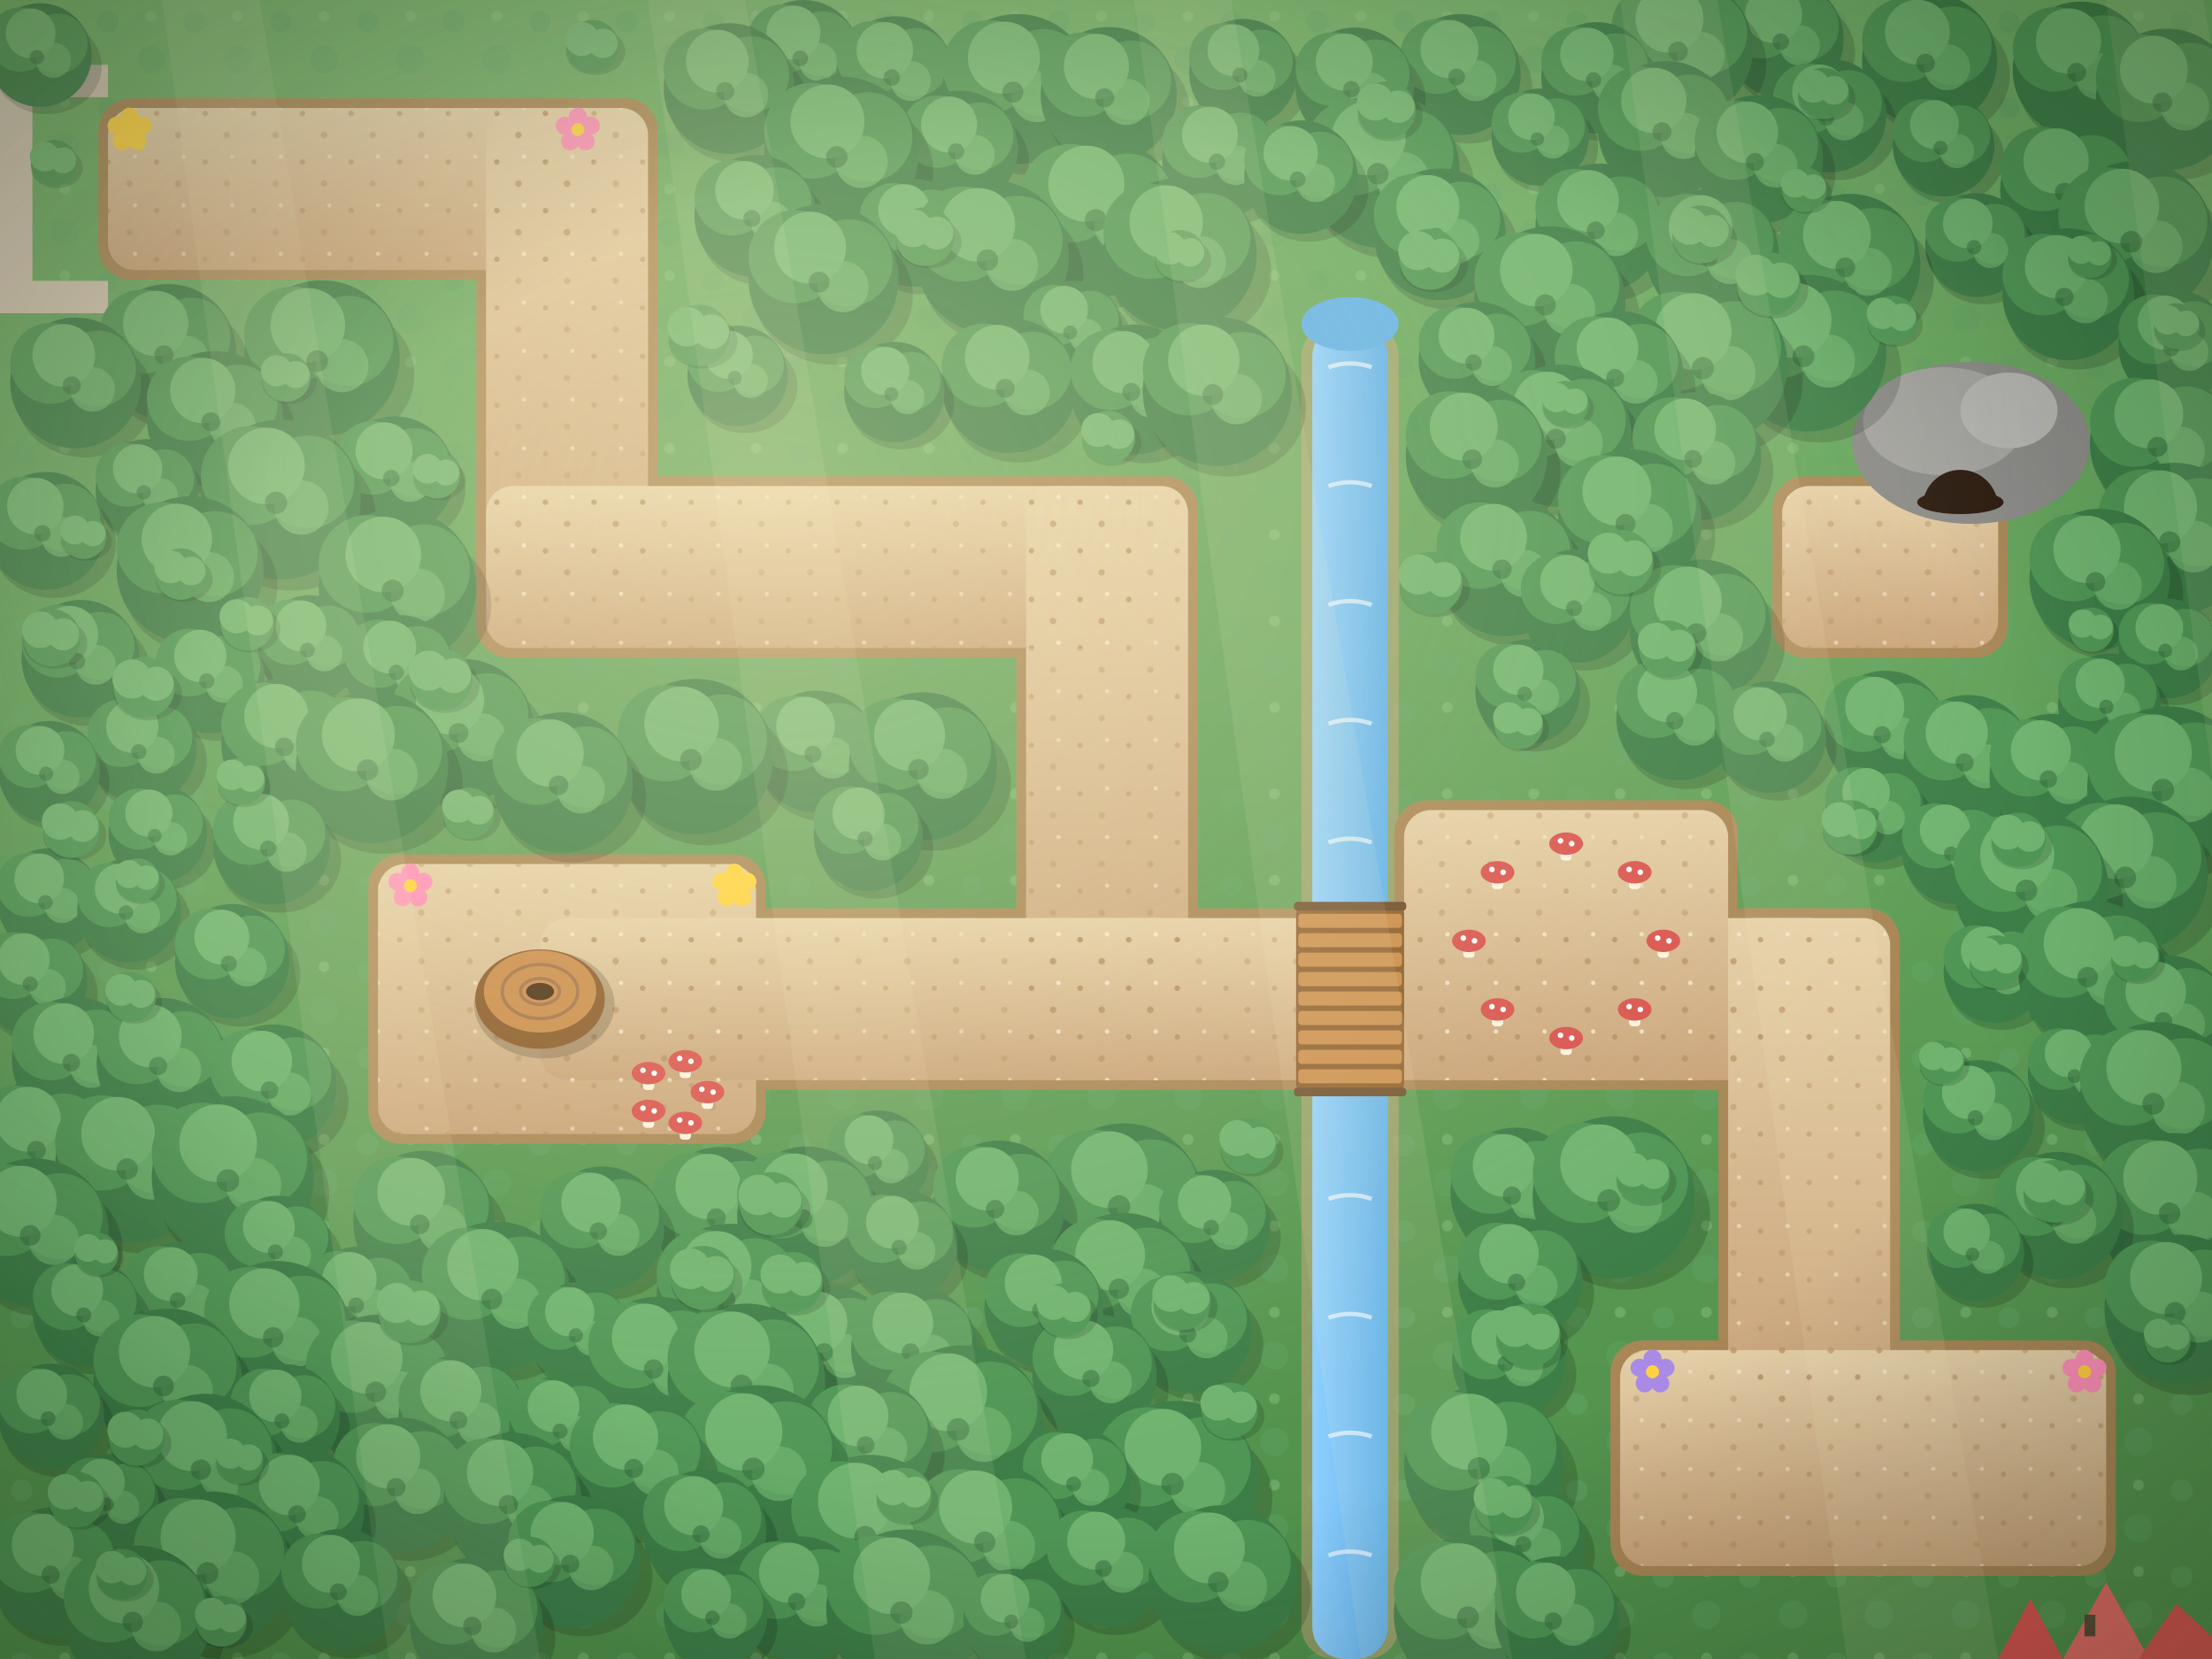
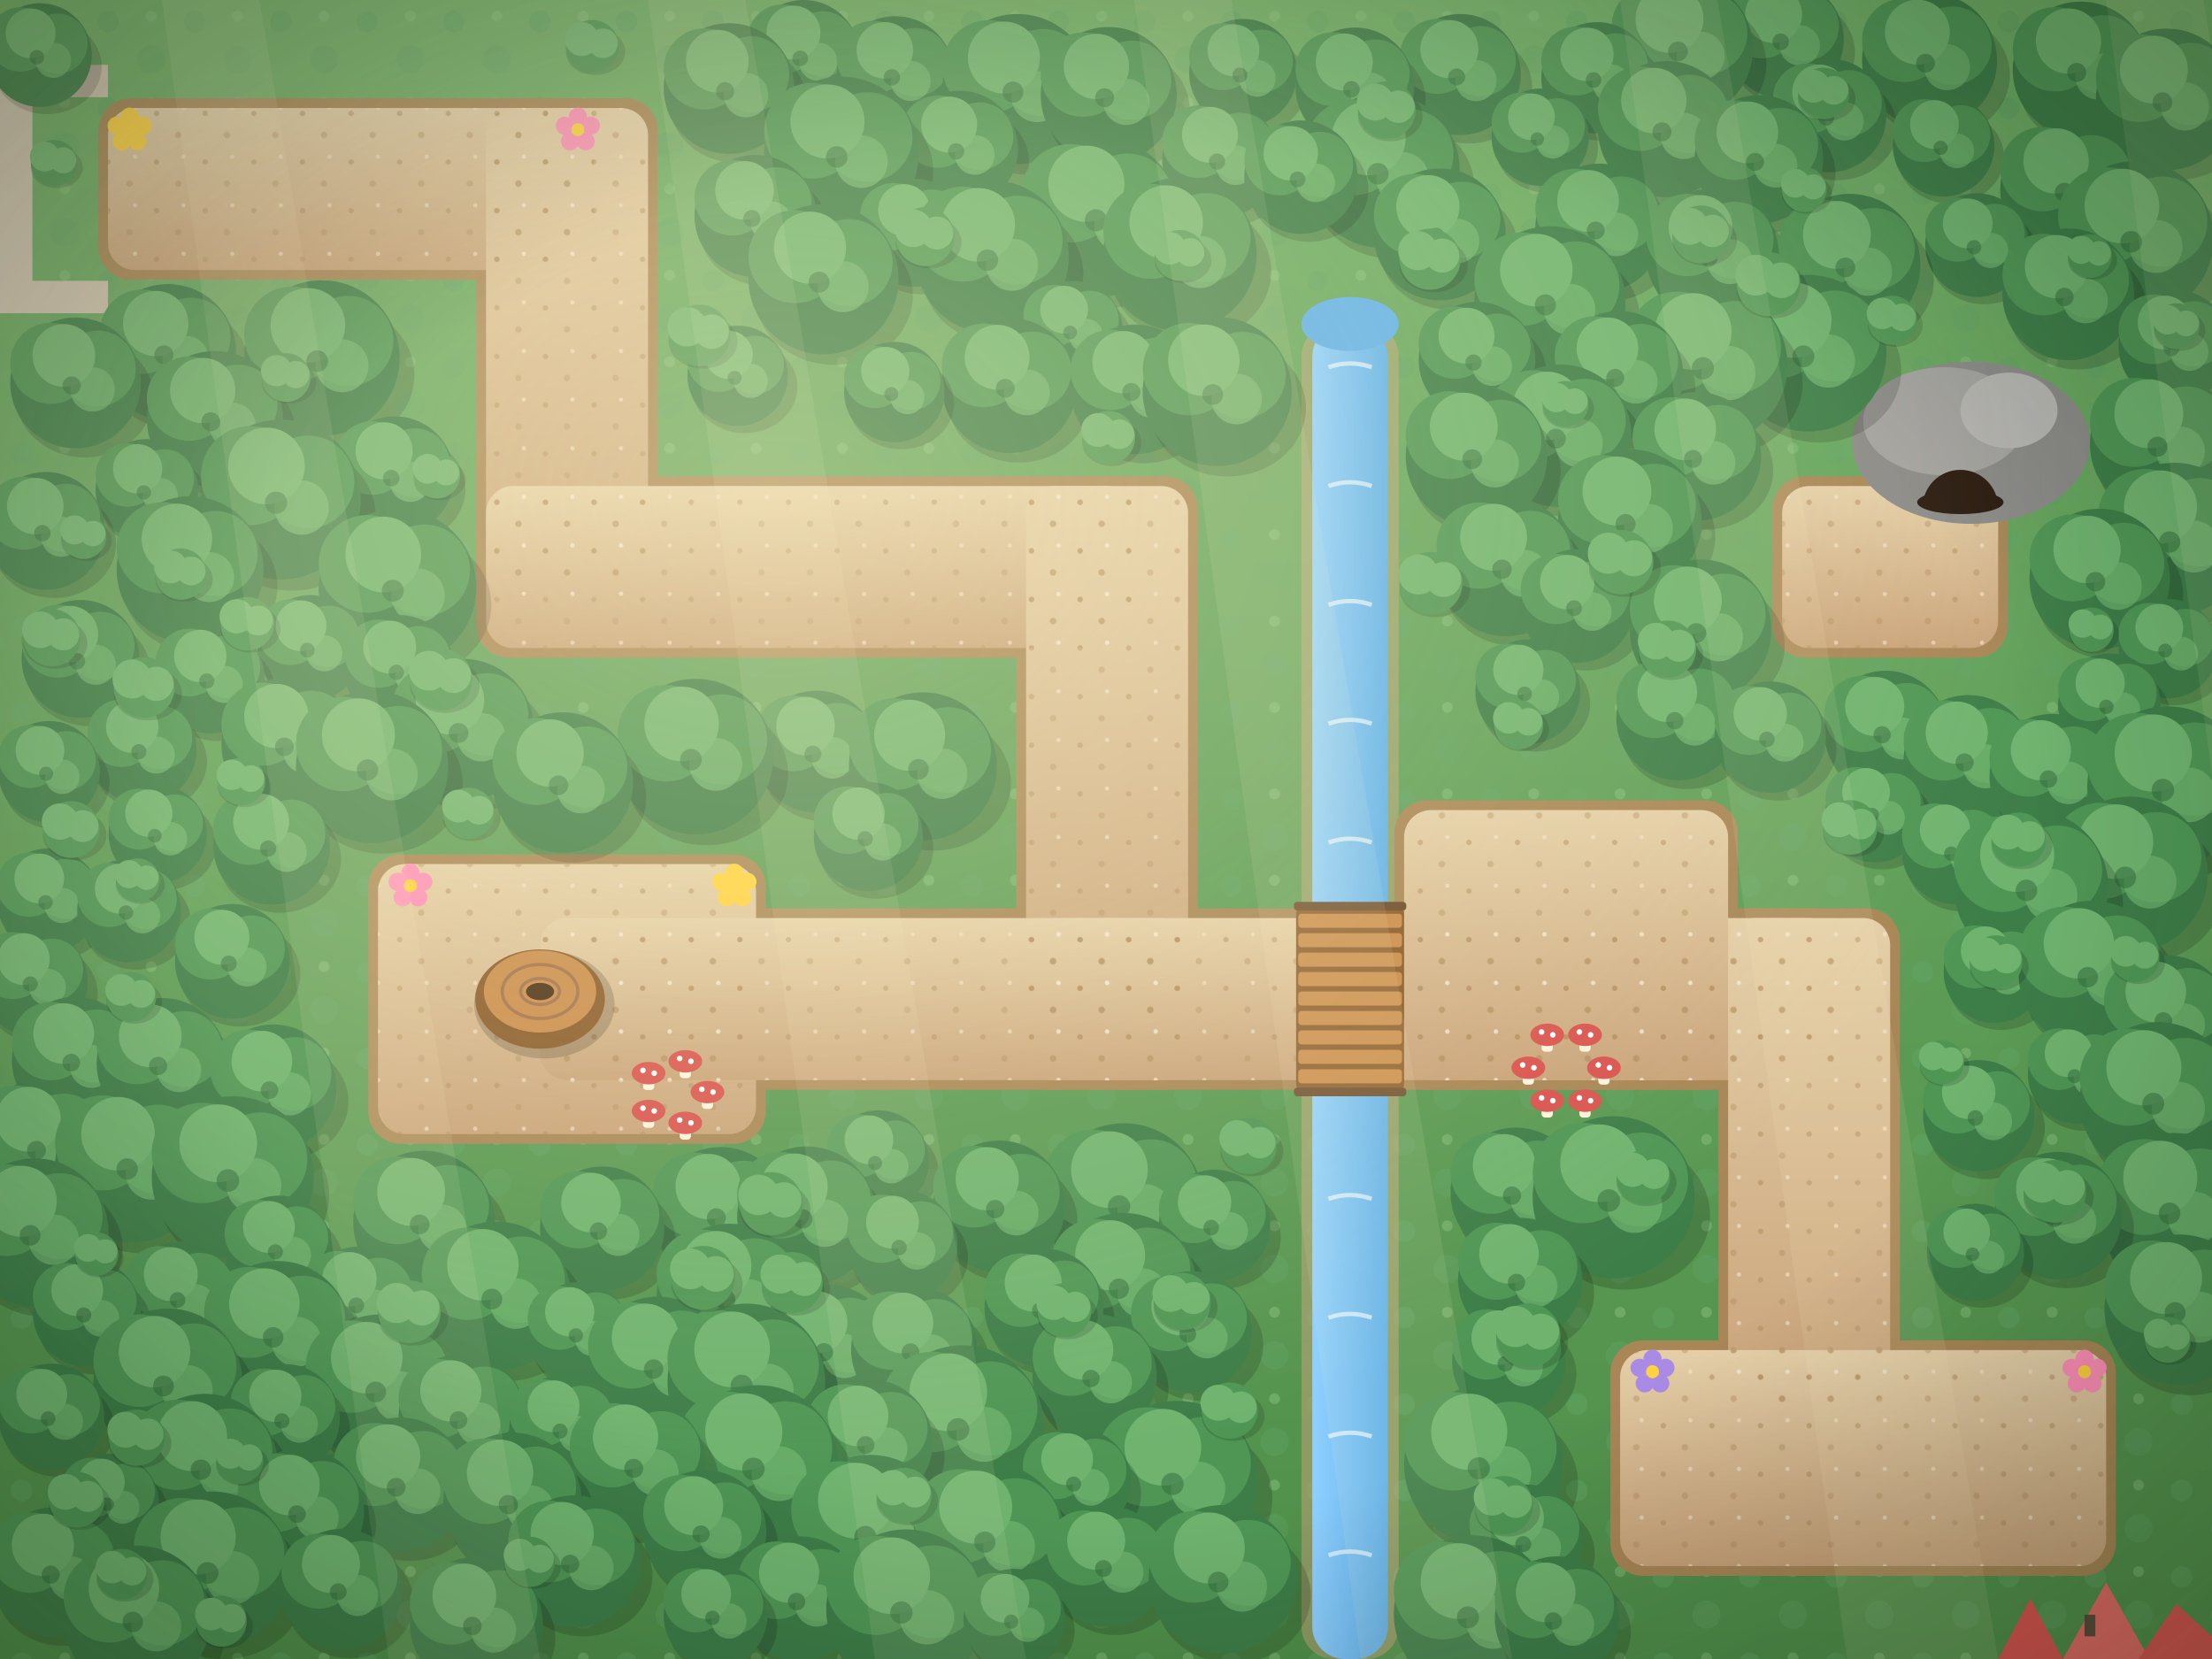
<svg xmlns="http://www.w3.org/2000/svg" viewBox="0 0 4096 3072">
  <defs>
    <linearGradient id="g" x1="0" y1="0" x2="0" y2="1">
      <stop offset="0" stop-color="#6fae66" />
      <stop offset="1" stop-color="#4f8f4a" />
    </linearGradient>
    <pattern id="gp" width="160" height="160" patternUnits="userSpaceOnUse">
      <circle cx="40" cy="40" r="20" fill="#5fa363" opacity=".5" />
      <circle cx="120" cy="110" r="26" fill="#5fa363" opacity=".4" />
      <circle cx="120" cy="30" r="10" fill="#86c07c" opacity=".5" />
    </pattern>
    <linearGradient id="gr" x1="0" y1="0" x2="0" y2="1">
      <stop offset="0" stop-color="#e4cfa8" />
      <stop offset="1" stop-color="#c9a37a" />
    </linearGradient>
    <pattern id="pb" width="90" height="90" patternUnits="userSpaceOnUse">
      <circle cx="20" cy="30" r="5" fill="#b08a5a" opacity=".5" />
      <circle cx="60" cy="70" r="6" fill="#b08a5a" opacity=".4" />
      <circle cx="70" cy="20" r="4" fill="#f3e6cf" opacity=".6" />
    </pattern>
    <linearGradient id="wt" x1="0" y1="0" x2="1" y2="0">
      <stop offset="0" stop-color="#8fd0ff" />
      <stop offset="1" stop-color="#5fb0ea" />
    </linearGradient>
    <radialGradient id="vg" cx=".5" cy=".5" r=".75">
      <stop offset=".55" stop-color="#000" stop-opacity="0" />
      <stop offset="1" stop-color="#1e2a10" stop-opacity=".35" />
    </radialGradient>
    <radialGradient id="sun" cx=".35" cy=".3" r=".6">
      <stop offset="0" stop-color="#fff6c8" stop-opacity=".35" />
      <stop offset="1" stop-color="#fff6c8" stop-opacity="0" />
    </radialGradient>
    <g id="tr">
      <ellipse cx="14" cy="22" rx="105" ry="92" fill="#000" opacity=".16" />
      <circle cx="0" cy="0" r="100" fill="#3d7d48" />
      <circle cx="-38" cy="-30" r="62" fill="#4f9655" />
      <circle cx="34" cy="-22" r="58" fill="#4f9655" />
      <circle cx="-18" cy="-42" r="48" fill="#6fb36f" />
      <circle cx="26" cy="10" r="34" fill="#6fb36f" opacity=".7" />
      <circle cx="-6" cy="4" r="14" fill="#2f6a3a" opacity=".5" />
    </g>
    <g id="ap">
      <ellipse cx="12" cy="20" rx="92" ry="80" fill="#000" opacity=".15" />
      <circle cx="0" cy="0" r="88" fill="#5f9f5a" />
      <circle cx="-30" cy="-26" r="54" fill="#7cbd72" />
      <circle cx="30" cy="-14" r="50" fill="#7cbd72" />
      <circle cx="-40" cy="10" r="12" fill="#d9534f" />
      <circle cx="24" cy="-40" r="12" fill="#d9534f" />
      <circle cx="40" cy="30" r="12" fill="#d9534f" />
      <circle cx="-10" cy="44" r="12" fill="#d9534f" />
    </g>
    <g id="bu">
      <ellipse cx="6" cy="10" rx="56" ry="44" fill="#000" opacity=".14" />
      <circle cx="0" cy="0" r="50" fill="#4f9655" />
      <circle cx="-20" cy="-14" r="32" fill="#6fb36f" />
      <circle cx="20" cy="-6" r="28" fill="#6fb36f" />
    </g>
    <g id="fl">
      <circle cx="0" cy="-10" r="7" />
      <circle cx="10" cy="-3" r="7" />
      <circle cx="6" cy="9" r="7" />
      <circle cx="-6" cy="9" r="7" />
      <circle cx="-10" cy="-3" r="7" />
      <circle cx="0" cy="0" r="5" fill="#ffd23f" />
    </g>
    <g id="la">
      <rect x="-5" y="-40" width="10" height="48" fill="#6b4a2b" />
      <rect x="-14" y="-70" width="28" height="34" rx="6" fill="#ffd23f" stroke="#6b4a2b" stroke-width="4" />
      <circle cx="0" cy="-53" r="8" fill="#fff6a8" />
    </g>
    <g id="ms">
      <rect x="-8" y="-4" width="16" height="22" rx="5" fill="#fff4dd" />
      <ellipse cx="0" cy="-6" rx="24" ry="16" fill="#d9534f" />
      <circle cx="-8" cy="-10" r="4" fill="#fff" />
      <circle cx="8" cy="-6" r="4" fill="#fff" />
    </g>
  </defs>
  <rect width="4096" height="3072" fill="url(#g)" />
  <rect width="4096" height="3072" fill="url(#gp)" />
  <rect x="0" y="120" width="200" height="60" fill="#cfc3b0" />
  <rect x="0" y="520" width="200" height="60" fill="#cfc3b0" />
  <rect x="0" y="120" width="60" height="460" fill="#cfc3b0" />
  <rect x="2410" y="600" width="180" height="2472" rx="60" fill="#c9a37a" opacity=".5" />
  <rect x="2430" y="600" width="140" height="2472" rx="60" fill="url(#wt)" />
  <path d="M2460 680 q40 -14 80 0" stroke="#fff" stroke-width="8" fill="none" opacity=".6" />
  <path d="M2460 900 q40 -14 80 0" stroke="#fff" stroke-width="8" fill="none" opacity=".6" />
  <path d="M2460 1120 q40 -14 80 0" stroke="#fff" stroke-width="8" fill="none" opacity=".6" />
  <path d="M2460 1340 q40 -14 80 0" stroke="#fff" stroke-width="8" fill="none" opacity=".6" />
  <path d="M2460 1560 q40 -14 80 0" stroke="#fff" stroke-width="8" fill="none" opacity=".6" />
  <path d="M2460 1780 q40 -14 80 0" stroke="#fff" stroke-width="8" fill="none" opacity=".6" />
  <path d="M2460 2000 q40 -14 80 0" stroke="#fff" stroke-width="8" fill="none" opacity=".6" />
  <path d="M2460 2220 q40 -14 80 0" stroke="#fff" stroke-width="8" fill="none" opacity=".6" />
  <path d="M2460 2440 q40 -14 80 0" stroke="#fff" stroke-width="8" fill="none" opacity=".6" />
  <path d="M2460 2660 q40 -14 80 0" stroke="#fff" stroke-width="8" fill="none" opacity=".6" />
  <path d="M2460 2880 q40 -14 80 0" stroke="#fff" stroke-width="8" fill="none" opacity=".6" />
  <ellipse cx="2500" cy="600" rx="90" ry="50" fill="#5fb0ea" />
  <rect x="182" y="182" width="936" height="336" rx="60" fill="#a88656" />
  <rect x="882" y="182" width="336" height="936" rx="60" fill="#a88656" />
  <rect x="882" y="882" width="1236" height="336" rx="60" fill="#a88656" />
  <rect x="1882" y="882" width="336" height="1036" rx="60" fill="#a88656" />
  <rect x="682" y="1582" width="736" height="536" rx="60" fill="#a88656" />
  <rect x="982" y="1682" width="1236" height="336" rx="60" fill="#a88656" />
  <rect x="1882" y="1682" width="1536" height="336" rx="60" fill="#a88656" />
  <rect x="2582" y="1482" width="636" height="536" rx="60" fill="#a88656" />
  <rect x="3182" y="1682" width="336" height="936" rx="60" fill="#a88656" />
  <rect x="2982" y="2482" width="936" height="436" rx="60" fill="#a88656" />
  <rect x="3282" y="882" width="436" height="336" rx="60" fill="#a88656" />
  <rect x="200" y="200" width="900" height="300" rx="50" fill="url(#gr)" />
  <rect x="900" y="200" width="300" height="900" rx="50" fill="url(#gr)" />
  <rect x="900" y="900" width="1200" height="300" rx="50" fill="url(#gr)" />
  <rect x="1900" y="900" width="300" height="1000" rx="50" fill="url(#gr)" />
  <rect x="700" y="1600" width="700" height="500" rx="50" fill="url(#gr)" />
  <rect x="1000" y="1700" width="1200" height="300" rx="50" fill="url(#gr)" />
  <rect x="1900" y="1700" width="1500" height="300" rx="50" fill="url(#gr)" />
  <rect x="2600" y="1500" width="600" height="500" rx="50" fill="url(#gr)" />
  <rect x="3200" y="1700" width="300" height="900" rx="50" fill="url(#gr)" />
  <rect x="3000" y="2500" width="900" height="400" rx="50" fill="url(#gr)" />
  <rect x="3300" y="900" width="400" height="300" rx="50" fill="url(#gr)" />
  <rect x="200" y="200" width="900" height="300" rx="50" fill="url(#pb)" />
  <rect x="900" y="200" width="300" height="900" rx="50" fill="url(#pb)" />
  <rect x="900" y="900" width="1200" height="300" rx="50" fill="url(#pb)" />
  <rect x="1900" y="900" width="300" height="1000" rx="50" fill="url(#pb)" />
  <rect x="700" y="1600" width="700" height="500" rx="50" fill="url(#pb)" />
  <rect x="1000" y="1700" width="1200" height="300" rx="50" fill="url(#pb)" />
  <rect x="1900" y="1700" width="1500" height="300" rx="50" fill="url(#pb)" />
  <rect x="2600" y="1500" width="600" height="500" rx="50" fill="url(#pb)" />
  <rect x="3200" y="1700" width="300" height="900" rx="50" fill="url(#pb)" />
  <rect x="3000" y="2500" width="900" height="400" rx="50" fill="url(#pb)" />
  <rect x="3300" y="900" width="400" height="300" rx="50" fill="url(#pb)" />
  <rect x="2400" y="1680" width="200" height="340" rx="12" fill="#8a5a2a" />
  <rect x="2404" y="1692" width="192" height="26" rx="6" fill="#c98b4a" />
  <rect x="2404" y="1728" width="192" height="26" rx="6" fill="#c98b4a" />
  <rect x="2404" y="1764" width="192" height="26" rx="6" fill="#c98b4a" />
  <rect x="2404" y="1800" width="192" height="26" rx="6" fill="#c98b4a" />
  <rect x="2404" y="1836" width="192" height="26" rx="6" fill="#c98b4a" />
  <rect x="2404" y="1872" width="192" height="26" rx="6" fill="#c98b4a" />
  <rect x="2404" y="1908" width="192" height="26" rx="6" fill="#c98b4a" />
  <rect x="2404" y="1944" width="192" height="26" rx="6" fill="#c98b4a" />
  <rect x="2404" y="1980" width="192" height="26" rx="6" fill="#c98b4a" />
  <rect x="2396" y="1670" width="208" height="16" rx="6" fill="#6b4a2b" />
  <rect x="2396" y="2014" width="208" height="16" rx="6" fill="#6b4a2b" />
  <ellipse cx="1008" cy="1860" rx="130" ry="100" fill="#000" opacity=".18" />
  <ellipse cx="1000" cy="1850" rx="120" ry="92" fill="#8a5a2a" />
  <ellipse cx="1000" cy="1836" rx="104" ry="76" fill="#c98b4a" />
  <ellipse cx="1000" cy="1836" rx="70" ry="50" fill="none" stroke="#a2704a" stroke-width="6" />
  <ellipse cx="1000" cy="1836" rx="36" ry="24" fill="none" stroke="#a2704a" stroke-width="6" />
  <ellipse cx="1000" cy="1836" rx="26" ry="16" fill="#4a2f16" />
  <ellipse cx="3650" cy="820" rx="220" ry="150" fill="#8a8a88" />
  <ellipse cx="3600" cy="780" rx="150" ry="100" fill="#a3a3a0" />
  <ellipse cx="3720" cy="760" rx="90" ry="70" fill="#b5b5b2" />
  <path d="M3560 940 a70 70 0 0 1 140 0 Z" fill="#2a1a10" />
  <ellipse cx="3630" cy="930" rx="80" ry="22" fill="#2a1a10" />
  <path d="M3700 3072 L3760 2960 L3820 3072Z" fill="#d9534f" />
  <path d="M3820 3072 L3900 2930 L3980 3072Z" fill="#e46a66" />
  <path d="M3960 3072 L4030 2970 L4096 3030 V3072Z" fill="#d9534f" />
  <rect x="3860" y="2990" width="20" height="40" fill="#5a4a3a" />
  <use href="#tr" transform="translate(3304 73) scale(1.10)" />
  <use href="#tr" transform="translate(3115 90) scale(1.31)" />
  <use href="#tr" transform="translate(74 102) scale(0.96)" />
  <use href="#tr" transform="translate(1488 104) scale(1.04)" />
  <use href="#tr" transform="translate(3573 112) scale(1.25)" />
  <use href="#tr" transform="translate(3853 129) scale(1.26)" />
  <use href="#tr" transform="translate(2302 135) scale(1.00)" />
  <use href="#tr" transform="translate(2704 138) scale(1.12)" />
  <use href="#tr" transform="translate(1658 139) scale(1.09)" />
  <use href="#tr" transform="translate(2957 144) scale(1.03)" />
  <use href="#tr" transform="translate(2509 161) scale(1.10)" />
  <use href="#tr" transform="translate(1350 164) scale(1.21)" />
  <use href="#tr" transform="translate(1884 165) scale(1.39)" />
  <use href="#tr" transform="translate(2053 176) scale(1.26)" />
  <use href="#tr" transform="translate(4012 184) scale(1.31)" />
  <use href="#tr" transform="translate(3388 214) scale(1.05)" />
  <use href="#tr" transform="translate(3085 239) scale(1.26)" />
  <use href="#tr" transform="translate(2852 254) scale(0.90)" />
  <use href="#tr" transform="translate(3599 270) scale(0.94)" />
  <use href="#tr" transform="translate(1777 276) scale(1.08)" />
  <use href="#tr" transform="translate(1558 285) scale(1.43)" />
  <use href="#tr" transform="translate(2260 295) scale(1.08)" />
  <use href="#tr" transform="translate(3257 295) scale(1.19)" />
  <use href="#tr" transform="translate(2560 316) scale(1.43)" />
  <use href="#tr" transform="translate(2409 328) scale(1.05)" />
  <use href="#tr" transform="translate(3830 351) scale(1.26)" />
  <use href="#tr" transform="translate(1399 400) scale(1.13)" />
  <use href="#tr" transform="translate(2038 402) scale(1.47)" />
  <use href="#tr" transform="translate(2962 422) scale(1.19)" />
  <use href="#tr" transform="translate(1692 431) scale(1.00)" />
  <use href="#tr" transform="translate(2666 434) scale(1.22)" />
  <use href="#tr" transform="translate(3955 442) scale(1.44)" />
  <use href="#tr" transform="translate(3661 454) scale(0.96)" />
  <use href="#tr" transform="translate(2185 471) scale(1.42)" />
  <use href="#tr" transform="translate(3171 472) scale(1.23)" />
  <use href="#tr" transform="translate(1837 476) scale(1.42)" />
  <use href="#tr" transform="translate(3425 490) scale(1.31)" />
  <use href="#tr" transform="translate(1525 517) scale(1.39)" />
  <use href="#tr" transform="translate(3830 545) scale(1.22)" />
  <use href="#tr" transform="translate(2870 559) scale(1.40)" />
  <use href="#tr" transform="translate(1987 612) scale(0.92)" />
  <use href="#tr" transform="translate(4027 641) scale(1.04)" />
  <use href="#tr" transform="translate(311 652) scale(1.26)" />
  <use href="#tr" transform="translate(3348 654) scale(1.45)" />
  <use href="#tr" transform="translate(596 663) scale(1.44)" />
  <use href="#tr" transform="translate(2735 667) scale(1.08)" />
  <use href="#tr" transform="translate(3162 676) scale(1.48)" />
  <use href="#tr" transform="translate(2998 695) scale(1.19)" />
  <use href="#tr" transform="translate(1366 696) scale(0.93)" />
  <use href="#tr" transform="translate(140 709) scale(1.21)" />
  <use href="#tr" transform="translate(1869 714) scale(1.25)" />
  <use href="#tr" transform="translate(2102 721) scale(1.20)" />
  <use href="#tr" transform="translate(2254 725) scale(1.38)" />
  <use href="#tr" transform="translate(1656 726) scale(0.93)" />
  <use href="#tr" transform="translate(398 776) scale(1.26)" />
  <use href="#tr" transform="translate(2889 807) scale(1.32)" />
  <use href="#tr" transform="translate(4003 822) scale(1.33)" />
  <use href="#tr" transform="translate(3142 845) scale(1.19)" />
  <use href="#tr" transform="translate(2734 845) scale(1.31)" />
  <use href="#tr" transform="translate(731 881) scale(1.10)" />
  <use href="#tr" transform="translate(272 908) scale(0.95)" />
  <use href="#tr" transform="translate(520 925) scale(1.48)" />
  <use href="#tr" transform="translate(3018 965) scale(1.33)" />
  <use href="#tr" transform="translate(85 983) scale(1.09)" />
  <use href="#tr" transform="translate(4026 998) scale(1.41)" />
  <use href="#tr" transform="translate(2789 1049) scale(1.29)" />
  <use href="#tr" transform="translate(352 1055) scale(1.36)" />
  <use href="#tr" transform="translate(3888 1072) scale(1.30)" />
  <use href="#tr" transform="translate(736 1088) scale(1.46)" />
  <use href="#tr" transform="translate(2921 1122) scale(1.05)" />
  <use href="#tr" transform="translate(3149 1167) scale(1.31)" />
  <use href="#tr" transform="translate(575 1200) scale(0.98)" />
  <use href="#tr" transform="translate(4015 1201) scale(0.92)" />
  <use href="#tr" transform="translate(149 1220) scale(1.09)" />
  <use href="#tr" transform="translate(740 1241) scale(1.02)" />
  <use href="#tr" transform="translate(389 1257) scale(1.01)" />
  <use href="#tr" transform="translate(2829 1281) scale(0.97)" />
  <use href="#tr" transform="translate(3906 1305) scale(0.95)" />
  <use href="#tr" transform="translate(3108 1330) scale(1.15)" />
  <use href="#tr" transform="translate(857 1352) scale(1.32)" />
  <use href="#tr" transform="translate(3492 1356) scale(1.14)" />
  <use href="#tr" transform="translate(3278 1365) scale(1.03)" />
  <use href="#tr" transform="translate(534 1378) scale(1.24)" />
  <use href="#tr" transform="translate(263 1388) scale(1.01)" />
  <use href="#tr" transform="translate(1512 1392) scale(1.13)" />
  <use href="#tr" transform="translate(1288 1401) scale(1.44)" />
  <use href="#tr" transform="translate(3645 1407) scale(1.20)" />
  <use href="#tr" transform="translate(1709 1419) scale(1.37)" />
  <use href="#tr" transform="translate(689 1420) scale(1.41)" />
  <use href="#tr" transform="translate(91 1429) scale(0.94)" />
  <use href="#tr" transform="translate(3800 1438) scale(1.16)" />
  <use href="#tr" transform="translate(1042 1449) scale(1.30)" />
  <use href="#tr" transform="translate(4014 1457) scale(1.49)" />
  <use href="#tr" transform="translate(3472 1505) scale(0.92)" />
  <use href="#tr" transform="translate(292 1544) scale(0.91)" />
  <use href="#tr" transform="translate(1608 1549) scale(1.01)" />
  <use href="#tr" transform="translate(503 1567) scale(1.08)" />
  <use href="#tr" transform="translate(3619 1577) scale(0.97)" />
  <use href="#tr" transform="translate(3944 1619) scale(1.44)" />
  <use href="#tr" transform="translate(3761 1643) scale(1.43)" />
  <use href="#tr" transform="translate(90 1667) scale(0.96)" />
  <use href="#tr" transform="translate(239 1686) scale(0.96)" />
  <use href="#tr" transform="translate(430 1780) scale(1.06)" />
  <use href="#tr" transform="translate(3693 1800) scale(0.94)" />
  <use href="#tr" transform="translate(3874 1804) scale(1.36)" />
  <use href="#tr" transform="translate(62 1818) scale(1.00)" />
  <use href="#tr" transform="translate(4013 1886) scale(1.17)" />
  <use href="#tr" transform="translate(139 1963) scale(1.17)" />
  <use href="#tr" transform="translate(300 1969) scale(1.21)" />
  <use href="#tr" transform="translate(3847 1989) scale(0.92)" />
  <use href="#tr" transform="translate(506 2014) scale(1.17)" />
  <use href="#tr" transform="translate(3996 2038) scale(1.45)" />
  <use href="#tr" transform="translate(3664 2066) scale(1.03)" />
  <use href="#tr" transform="translate(75 2125) scale(1.25)" />
  <use href="#tr" transform="translate(1626 2150) scale(0.94)" />
  <use href="#tr" transform="translate(244 2159) scale(1.42)" />
  <use href="#tr" transform="translate(431 2180) scale(1.50)" />
  <use href="#tr" transform="translate(2807 2209) scale(1.21)" />
  <use href="#tr" transform="translate(2988 2217) scale(1.50)" />
  <use href="#tr" transform="translate(2081 2228) scale(1.48)" />
  <use href="#tr" transform="translate(1850 2234) scale(1.22)" />
  <use href="#tr" transform="translate(4026 2241) scale(1.43)" />
  <use href="#tr" transform="translate(1334 2250) scale(1.26)" />
  <use href="#tr" transform="translate(3811 2251) scale(1.18)" />
  <use href="#tr" transform="translate(1494 2252) scale(1.29)" />
  <use href="#tr" transform="translate(785 2262) scale(1.31)" />
  <use href="#tr" transform="translate(2249 2269) scale(1.03)" />
  <use href="#tr" transform="translate(1115 2275) scale(1.15)" />
  <use href="#tr" transform="translate(64 2282) scale(1.37)" />
  <use href="#tr" transform="translate(1671 2306) scale(1.02)" />
  <use href="#tr" transform="translate(516 2314) scale(1.00)" />
  <use href="#tr" transform="translate(3658 2319) scale(0.90)" />
  <use href="#tr" transform="translate(2815 2370) scale(1.15)" />
  <use href="#tr" transform="translate(2080 2381) scale(1.35)" />
  <use href="#tr" transform="translate(919 2400) scale(1.38)" />
  <use href="#tr" transform="translate(1351 2401) scale(1.35)" />
  <use href="#tr" transform="translate(335 2403) scale(1.04)" />
  <use href="#tr" transform="translate(666 2413) scale(1.05)" />
  <use href="#tr" transform="translate(1933 2422) scale(1.10)" />
  <use href="#tr" transform="translate(4036 2425) scale(1.39)" />
  <use href="#tr" transform="translate(161 2431) scale(1.00)" />
  <use href="#tr" transform="translate(2206 2466) scale(1.12)" />
  <use href="#tr" transform="translate(1072 2469) scale(0.95)" />
  <use href="#tr" transform="translate(514 2471) scale(1.36)" />
  <use href="#tr" transform="translate(1533 2499) scale(1.20)" />
  <use href="#tr" transform="translate(1693 2499) scale(1.17)" />
  <use href="#tr" transform="translate(2794 2521) scale(1.05)" />
  <use href="#tr" transform="translate(1218 2530) scale(1.29)" />
  <use href="#tr" transform="translate(2027 2548) scale(1.15)" />
  <use href="#tr" transform="translate(1382 2560) scale(1.46)" />
  <use href="#tr" transform="translate(311 2561) scale(1.38)" />
  <use href="#tr" transform="translate(704 2572) scale(1.38)" />
  <use href="#tr" transform="translate(95 2623) scale(0.98)" />
  <use href="#tr" transform="translate(856 2625) scale(1.18)" />
  <use href="#tr" transform="translate(528 2627) scale(1.01)" />
  <use href="#tr" transform="translate(1783 2641) scale(1.50)" />
  <use href="#tr" transform="translate(1043 2646) scale(1.00)" />
  <use href="#tr" transform="translate(1610 2671) scale(1.17)" />
  <use href="#tr" transform="translate(2747 2713) scale(1.47)" />
  <use href="#tr" transform="translate(1404 2714) scale(1.49)" />
  <use href="#tr" transform="translate(1181 2714) scale(1.26)" />
  <use href="#tr" transform="translate(380 2716) scale(1.35)" />
  <use href="#tr" transform="translate(2180 2742) scale(1.48)" />
  <use href="#tr" transform="translate(1994 2744) scale(1.00)" />
  <use href="#tr" transform="translate(741 2749) scale(1.24)" />
  <use href="#tr" transform="translate(949 2781) scale(1.28)" />
  <use href="#tr" transform="translate(204 2782) scale(0.90)" />
  <use href="#tr" transform="translate(557 2799) scale(1.17)" />
  <use href="#tr" transform="translate(1305 2836) scale(1.14)" />
  <use href="#tr" transform="translate(1611 2840) scale(1.46)" />
  <use href="#tr" transform="translate(1832 2850) scale(1.41)" />
  <use href="#tr" transform="translate(2827 2855) scale(1.06)" />
  <use href="#tr" transform="translate(1063 2891) scale(1.22)" />
  <use href="#tr" transform="translate(2050 2900) scale(1.12)" />
  <use href="#tr" transform="translate(393 2907) scale(1.45)" />
  <use href="#tr" transform="translate(101 2911) scale(1.20)" />
  <use href="#tr" transform="translate(2264 2924) scale(1.37)" />
  <use href="#tr" transform="translate(633 2943) scale(1.12)" />
  <use href="#tr" transform="translate(1482 2961) scale(1.16)" />
  <use href="#tr" transform="translate(1678 2980) scale(1.48)" />
  <use href="#tr" transform="translate(2727 2989) scale(1.46)" />
  <use href="#tr" transform="translate(1325 2992) scale(0.96)" />
  <use href="#tr" transform="translate(2883 2997) scale(1.15)" />
  <use href="#tr" transform="translate(254 2998) scale(1.36)" />
  <use href="#tr" transform="translate(1878 2999) scale(0.94)" />
  <use href="#tr" transform="translate(882 3006) scale(1.23)" />
  <use href="#bu" transform="translate(1097 86) scale(0.98)" />
  <use href="#bu" transform="translate(3377 173) scale(0.95)" />
  <use href="#bu" transform="translate(2568 204) scale(1.07)" />
  <use href="#bu" transform="translate(100 302) scale(0.86)" />
  <use href="#bu" transform="translate(3341 351) scale(0.83)" />
  <use href="#bu" transform="translate(3150 434) scale(1.07)" />
  <use href="#bu" transform="translate(1713 438) scale(1.09)" />
  <use href="#bu" transform="translate(2185 473) scale(0.94)" />
  <use href="#bu" transform="translate(3870 474) scale(0.81)" />
  <use href="#bu" transform="translate(2648 480) scale(1.13)" />
  <use href="#bu" transform="translate(3275 526) scale(1.18)" />
  <use href="#bu" transform="translate(3504 593) scale(0.91)" />
  <use href="#bu" transform="translate(4031 604) scale(0.85)" />
  <use href="#bu" transform="translate(1295 621) scale(1.14)" />
  <use href="#bu" transform="translate(530 699) scale(0.90)" />
  <use href="#bu" transform="translate(2899 748) scale(0.85)" />
  <use href="#bu" transform="translate(2053 810) scale(0.98)" />
  <use href="#bu" transform="translate(809 880) scale(0.86)" />
  <use href="#bu" transform="translate(155 993) scale(0.84)" />
  <use href="#bu" transform="translate(3002 1041) scale(1.19)" />
  <use href="#bu" transform="translate(335 1063) scale(0.95)" />
  <use href="#bu" transform="translate(2650 1080) scale(1.16)" />
  <use href="#bu" transform="translate(458 1155) scale(0.99)" />
  <use href="#bu" transform="translate(3873 1166) scale(0.82)" />
  <use href="#bu" transform="translate(96 1181) scale(1.06)" />
  <use href="#bu" transform="translate(3088 1202) scale(1.06)" />
  <use href="#bu" transform="translate(817 1258) scale(1.15)" />
  <use href="#bu" transform="translate(267 1273) scale(1.13)" />
  <use href="#bu" transform="translate(2812 1342) scale(0.91)" />
  <use href="#bu" transform="translate(447 1447) scale(0.88)" />
  <use href="#bu" transform="translate(868 1506) scale(0.95)" />
  <use href="#bu" transform="translate(3426 1532) scale(1.01)" />
  <use href="#bu" transform="translate(132 1536) scale(1.05)" />
  <use href="#bu" transform="translate(3738 1555) scale(1.01)" />
  <use href="#bu" transform="translate(255 1630) scale(0.81)" />
  <use href="#bu" transform="translate(3954 1774) scale(0.89)" />
  <use href="#bu" transform="translate(3696 1781) scale(0.98)" />
  <use href="#bu" transform="translate(243 1846) scale(0.92)" />
  <use href="#bu" transform="translate(3596 1967) scale(0.82)" />
  <use href="#bu" transform="translate(2312 2122) scale(1.04)" />
  <use href="#bu" transform="translate(3043 2180) scale(0.99)" />
  <use href="#bu" transform="translate(3805 2206) scale(1.16)" />
  <use href="#bu" transform="translate(1428 2229) scale(1.17)" />
  <use href="#bu" transform="translate(179 2322) scale(0.80)" />
  <use href="#bu" transform="translate(1302 2366) scale(1.18)" />
  <use href="#bu" transform="translate(1467 2375) scale(1.13)" />
  <use href="#bu" transform="translate(2189 2410) scale(1.06)" />
  <use href="#bu" transform="translate(1971 2426) scale(1.00)" />
  <use href="#bu" transform="translate(758 2429) scale(1.16)" />
  <use href="#bu" transform="translate(2830 2473) scale(1.19)" />
  <use href="#bu" transform="translate(4014 2481) scale(0.85)" />
  <use href="#bu" transform="translate(2277 2612) scale(1.04)" />
  <use href="#bu" transform="translate(253 2662) scale(1.04)" />
  <use href="#bu" transform="translate(444 2704) scale(0.87)" />
  <use href="#bu" transform="translate(1674 2769) scale(1.02)" />
  <use href="#bu" transform="translate(142 2777) scale(1.03)" />
  <use href="#bu" transform="translate(2785 2787) scale(1.08)" />
  <use href="#bu" transform="translate(981 2892) scale(0.93)" />
  <use href="#bu" transform="translate(226 2915) scale(0.94)" />
  <use href="#bu" transform="translate(410 3002) scale(0.94)" />
-   <use href="#ms" transform="translate(3080 1750) scale(1.3)" />
-   <use href="#ms" transform="translate(3027 1877) scale(1.3)" />
-   <use href="#ms" transform="translate(2900 1930) scale(1.3)" />
-   <use href="#ms" transform="translate(2773 1877) scale(1.3)" />
-   <use href="#ms" transform="translate(2720 1750) scale(1.3)" />
-   <use href="#ms" transform="translate(2773 1623) scale(1.3)" />
-   <use href="#ms" transform="translate(2900 1570) scale(1.3)" />
-   <use href="#ms" transform="translate(3027 1623) scale(1.3)" />
+   <use href="#ms" transform="translate(2970 1985) scale(1.3)" />
+   <use href="#ms" transform="translate(2935 2046) scale(1.3)" />
+   <use href="#ms" transform="translate(2865 2046) scale(1.3)" />
+   <use href="#ms" transform="translate(2830 1985) scale(1.3)" />
+   <use href="#ms" transform="translate(2865 1924) scale(1.3)" />
+   <use href="#ms" transform="translate(2935 1924) scale(1.3)" />
  <use href="#ms" transform="translate(1310 2030) scale(1.3)" />
  <use href="#ms" transform="translate(1269 2087) scale(1.3)" />
  <use href="#ms" transform="translate(1201 2065) scale(1.3)" />
  <use href="#ms" transform="translate(1201 1995) scale(1.3)" />
  <use href="#ms" transform="translate(1269 1973) scale(1.3)" />
  <use href="#fl" transform="translate(760 1640) scale(2.4)" fill="#ff8fb8" />
  <use href="#fl" transform="translate(1360 1640) scale(2.4)" fill="#ffd23f" />
  <use href="#fl" transform="translate(3060 2540) scale(2.4)" fill="#a98be6" />
  <use href="#fl" transform="translate(3860 2540) scale(2.4)" fill="#ff8fb8" />
  <use href="#fl" transform="translate(240 240) scale(2.4)" fill="#ffd23f" />
  <use href="#fl" transform="translate(1070 240) scale(2.4)" fill="#ff8fb8" />
  <rect width="4096" height="3072" fill="url(#sun)" />
  <polygon points="300,0 480,0 1000,3072 720,3072" fill="#fff6c8" opacity=".09" />
  <polygon points="1200,0 1380,0 1900,3072 1620,3072" fill="#fff6c8" opacity=".09" />
  <polygon points="2100,0 2280,0 2800,3072 2520,3072" fill="#fff6c8" opacity=".09" />
  <polygon points="3000,0 3180,0 3700,3072 3420,3072" fill="#fff6c8" opacity=".09" />
  <polygon points="3900,0 4080,0 4600,3072 4320,3072" fill="#fff6c8" opacity=".09" />
  <rect width="4096" height="3072" fill="url(#vg)" />
</svg>
